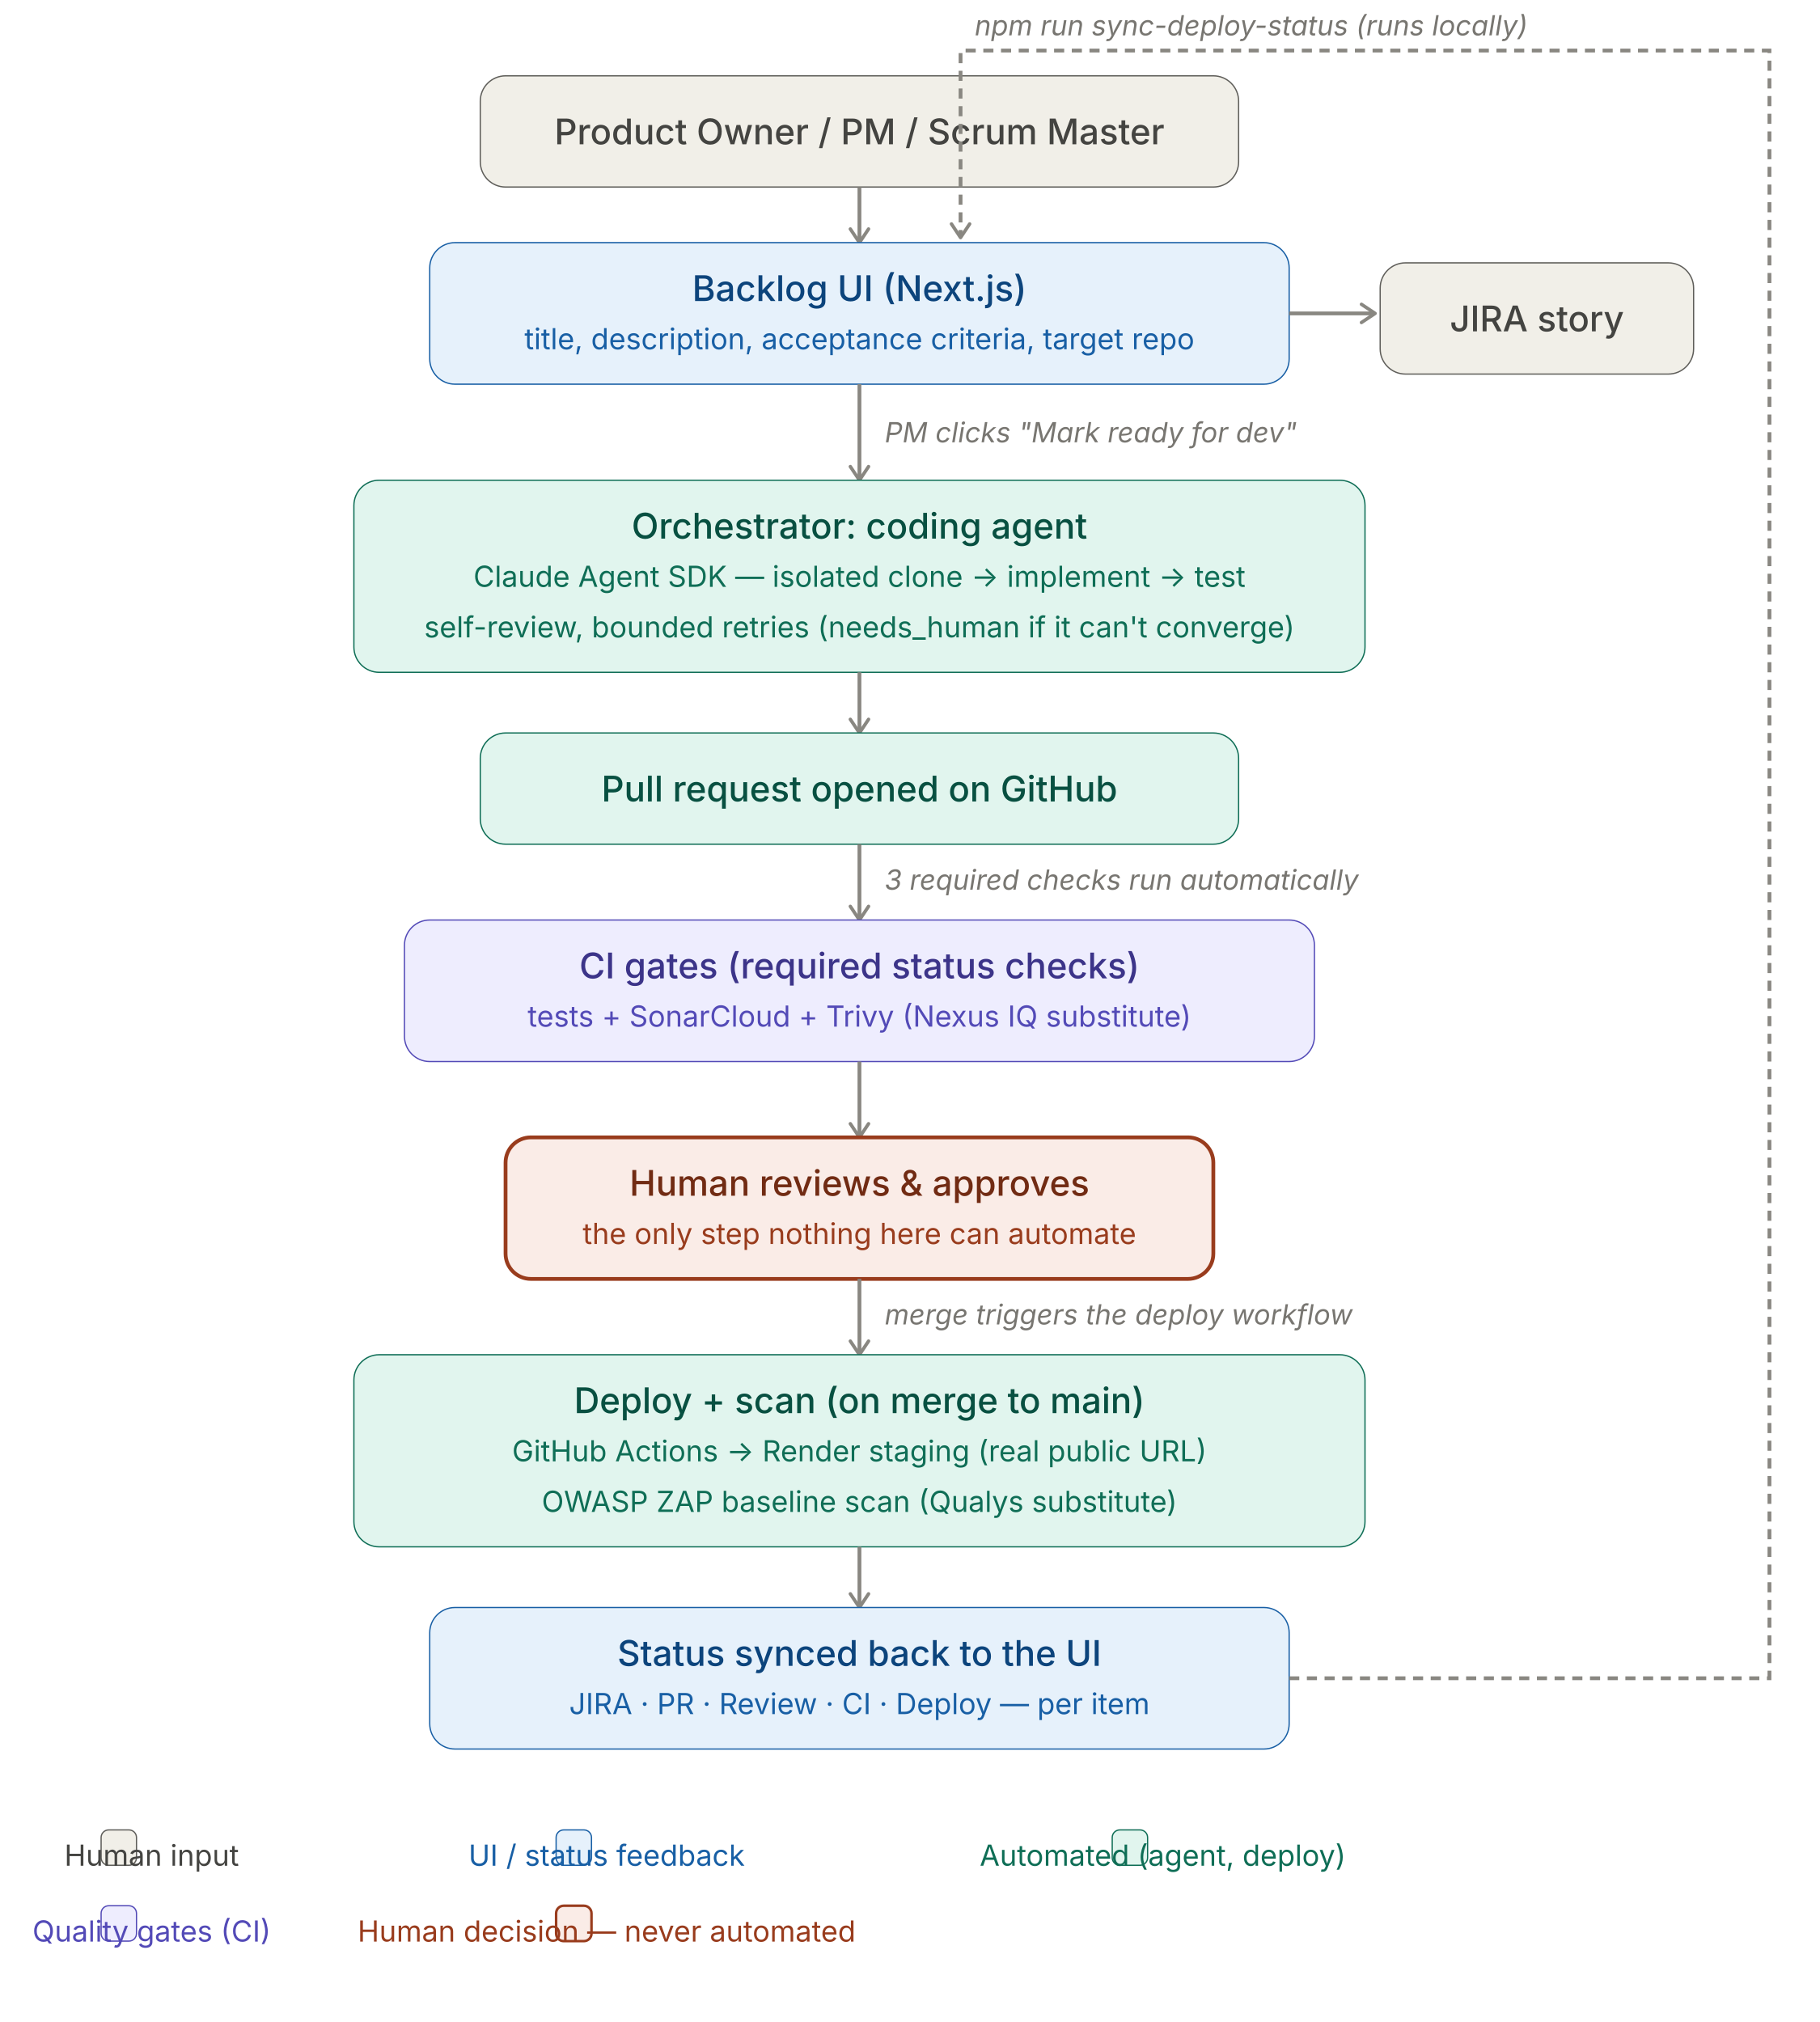
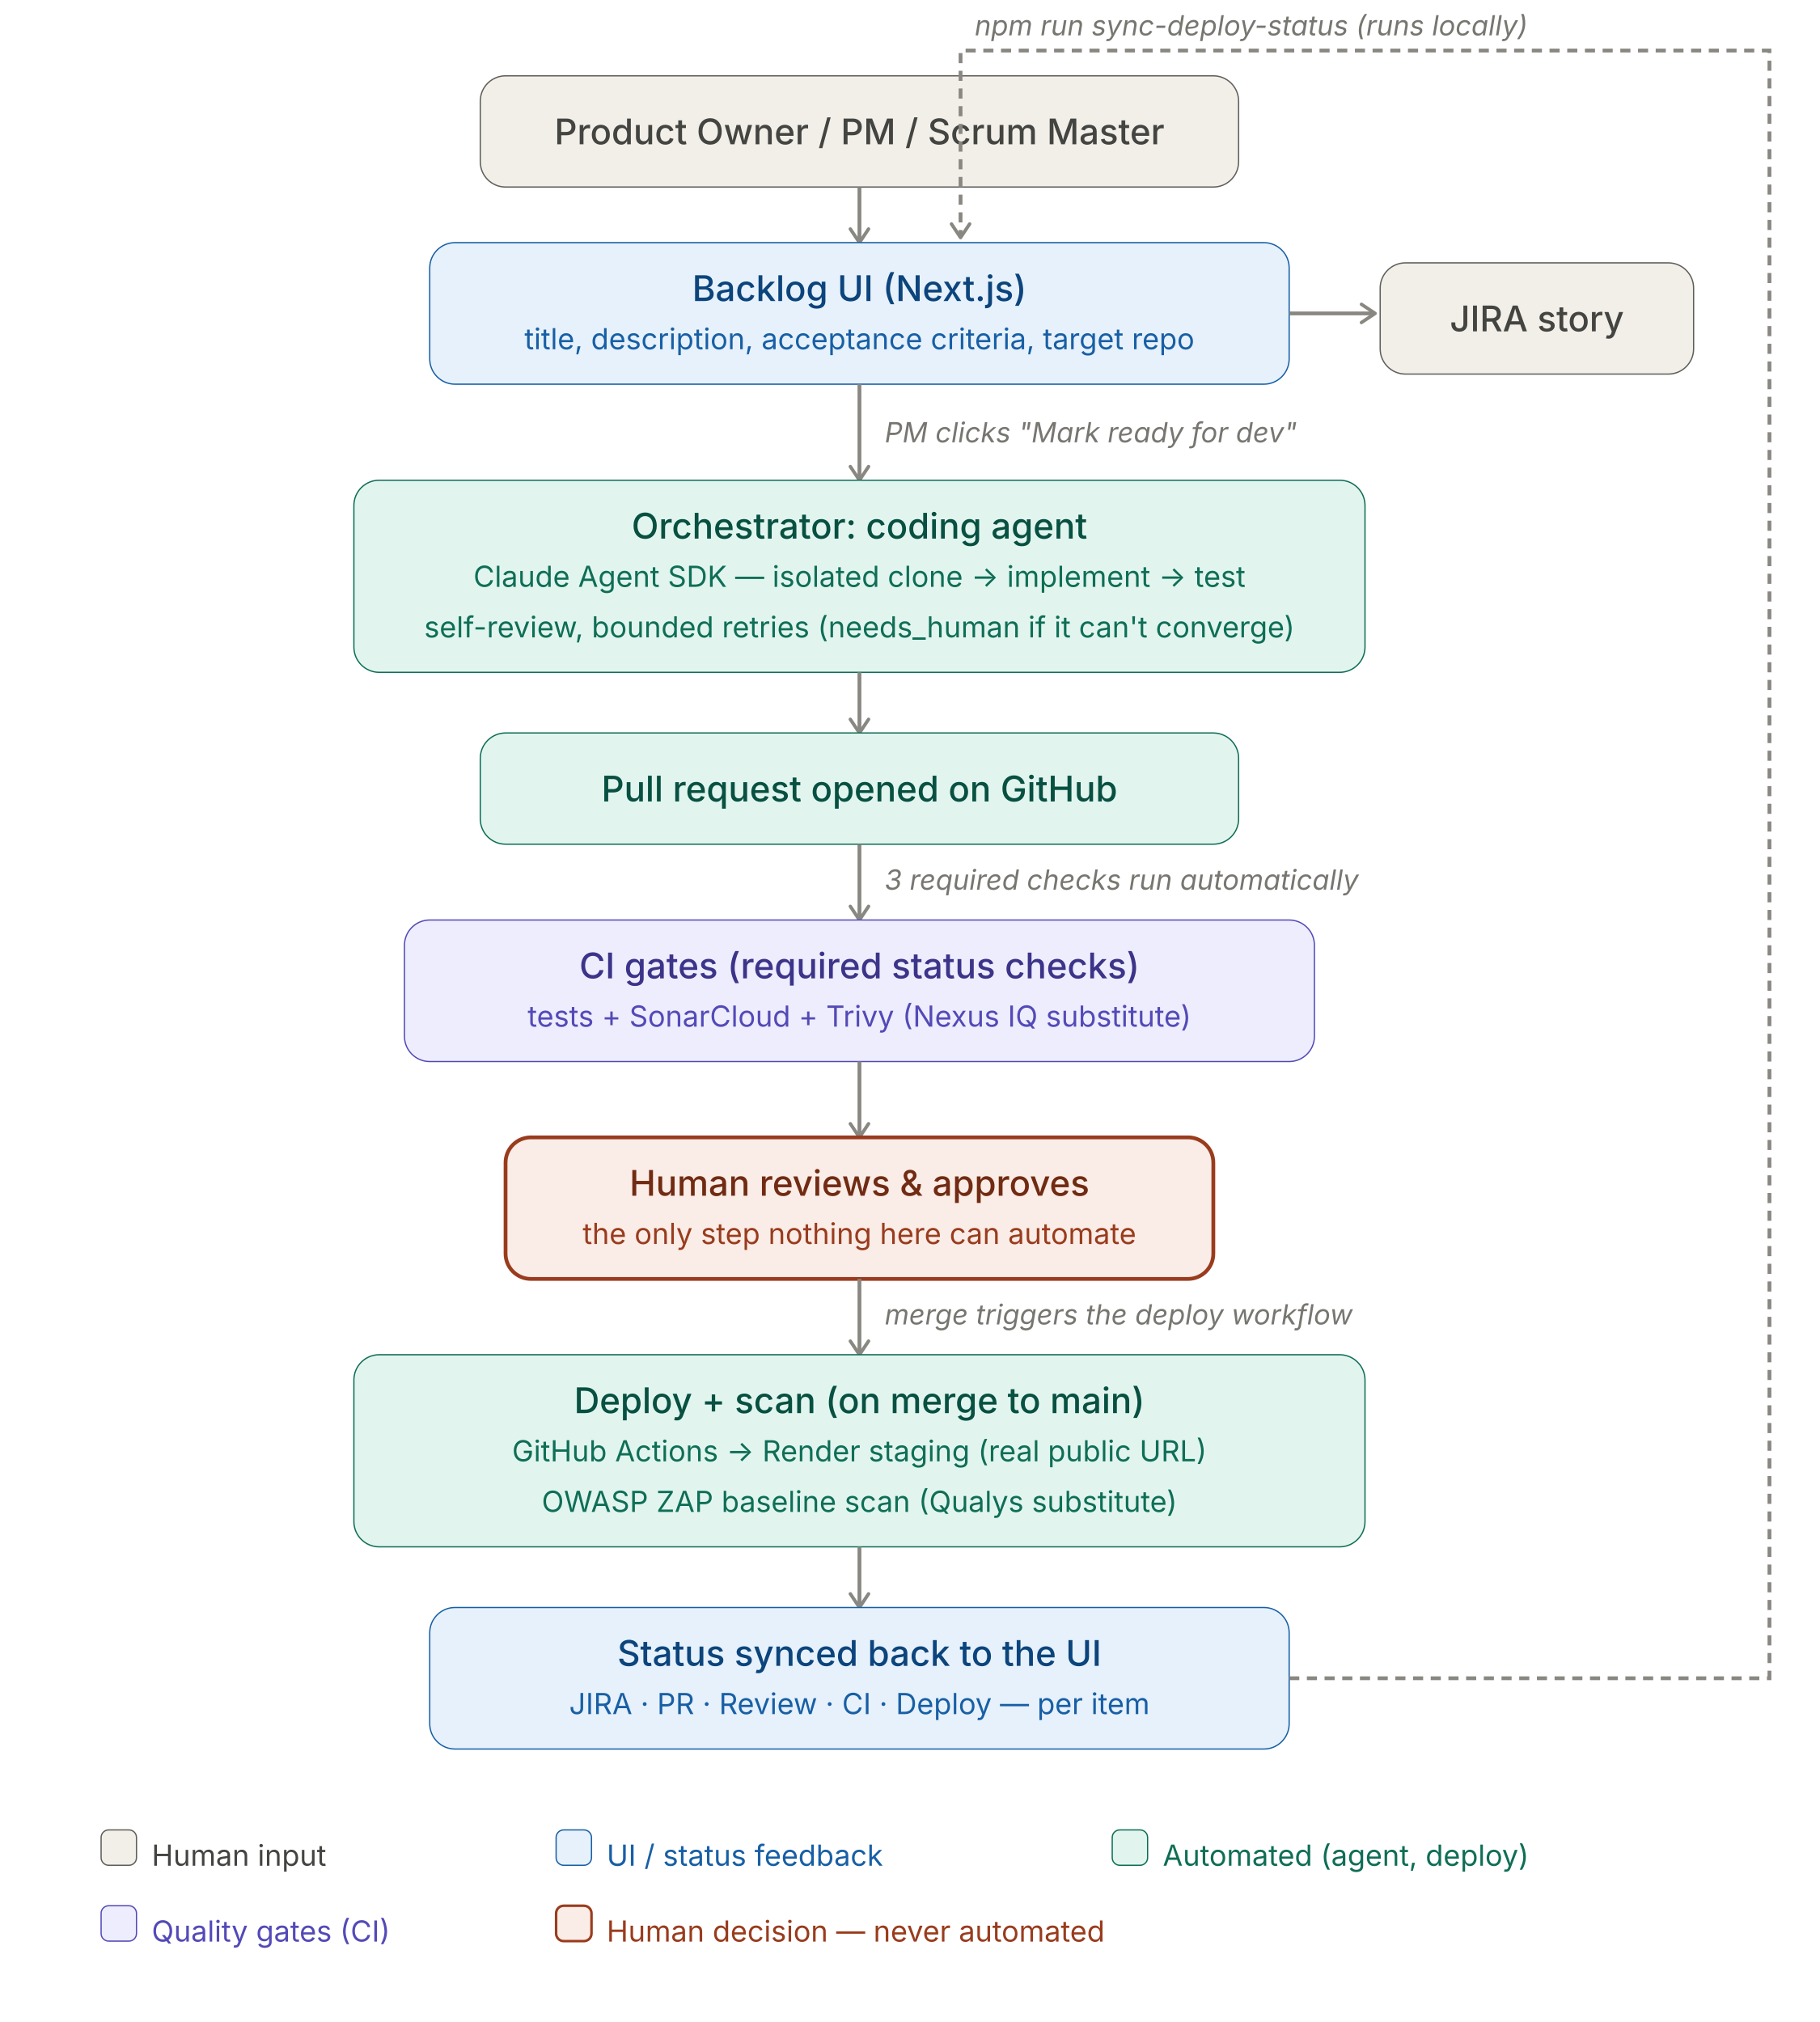
<svg xmlns="http://www.w3.org/2000/svg" width="100%" viewBox="0 0 720 800" role="img">
  <defs>
    <marker id="arrow" viewBox="0 0 10 10" refX="8" refY="5" markerWidth="6" markerHeight="6" orient="auto-start-reverse">
      <path d="M2 1L8 5L2 9" fill="none" stroke="context-stroke" stroke-width="1.5" stroke-linecap="round" stroke-linejoin="round" />
    </marker>
  </defs>
-   <style>
-   text { font-family: anthropic-sans, -apple-system, BlinkMacSystemFont, "Segoe UI", sans-serif; }
-   .title { font-size: 14px; font-weight: 500; text-anchor: middle; dominant-baseline: central; }
-   .sub   { font-size: 11.5px; font-weight: 400; text-anchor: middle; dominant-baseline: central; }
-   .label { font-size: 11px; font-weight: 400; fill: rgb(120,118,113); font-style: italic; }
-   .arrow { stroke: rgb(137,135,129); stroke-width: 1.5px; fill: none; }
-   .arrow-dashed { stroke: rgb(137,135,129); stroke-width: 1.5px; fill: none; stroke-dasharray: 4 3; }
- </style>
-   <rect x="190" y="30" width="300" height="44" rx="10" style="fill:rgb(241,239,232);stroke:rgb(95,94,90);stroke-width:0.5px" />
-   <text x="340" y="52" class="title" style="fill:rgb(68,68,65)">Product Owner / PM / Scrum Master</text>
-   <line x1="340" y1="74" x2="340" y2="96" class="arrow" marker-end="url(#arrow)" />
-   <rect x="170" y="96" width="340" height="56" rx="10" style="fill:rgb(230,241,251);stroke:rgb(24,95,165);stroke-width:0.5px" />
-   <text x="340" y="114" class="title" style="fill:rgb(12,68,124)">Backlog UI (Next.js)</text>
-   <text x="340" y="134" class="sub" style="fill:rgb(24,95,165)">title, description, acceptance criteria, target repo</text>
-   <line x1="510" y1="124" x2="544" y2="124" class="arrow" marker-end="url(#arrow)" />
-   <rect x="546" y="104" width="124" height="44" rx="10" style="fill:rgb(241,239,232);stroke:rgb(95,94,90);stroke-width:0.5px" />
-   <text x="608" y="126" class="title" style="fill:rgb(68,68,65)">JIRA story</text>
-   <line x1="340" y1="152" x2="340" y2="190" class="arrow" marker-end="url(#arrow)" />
-   <text x="350" y="175" class="label">PM clicks "Mark ready for dev"</text>
-   <rect x="140" y="190" width="400" height="76" rx="10" style="fill:rgb(225,245,238);stroke:rgb(15,110,86);stroke-width:0.5px" />
-   <text x="340" y="208" class="title" style="fill:rgb(8,80,65)">Orchestrator: coding agent</text>
-   <text x="340" y="228" class="sub" style="fill:rgb(15,110,86)">Claude Agent SDK — isolated clone → implement → test</text>
-   <text x="340" y="248" class="sub" style="fill:rgb(15,110,86)">self-review, bounded retries (needs_human if it can't converge)</text>
-   <line x1="340" y1="266" x2="340" y2="290" class="arrow" marker-end="url(#arrow)" />
-   <rect x="190" y="290" width="300" height="44" rx="10" style="fill:rgb(225,245,238);stroke:rgb(15,110,86);stroke-width:0.5px" />
-   <text x="340" y="312" class="title" style="fill:rgb(8,80,65)">Pull request opened on GitHub</text>
-   <line x1="340" y1="334" x2="340" y2="364" class="arrow" marker-end="url(#arrow)" />
-   <text x="350" y="352" class="label">3 required checks run automatically</text>
-   <rect x="160" y="364" width="360" height="56" rx="10" style="fill:rgb(238,237,254);stroke:rgb(83,74,183);stroke-width:0.5px" />
-   <text x="340" y="382" class="title" style="fill:rgb(60,52,137)">CI gates (required status checks)</text>
-   <text x="340" y="402" class="sub" style="fill:rgb(83,74,183)">tests + SonarCloud + Trivy (Nexus IQ substitute)</text>
-   <line x1="340" y1="420" x2="340" y2="450" class="arrow" marker-end="url(#arrow)" />
-   <rect x="200" y="450" width="280" height="56" rx="10" style="fill:rgb(250,236,231);stroke:rgb(153,60,29);stroke-width:1.5px" />
-   <text x="340" y="468" class="title" style="fill:rgb(113,43,19)">Human reviews &amp; approves</text>
-   <text x="340" y="488" class="sub" style="fill:rgb(153,60,29)">the only step nothing here can automate</text>
-   <line x1="340" y1="506" x2="340" y2="536" class="arrow" marker-end="url(#arrow)" />
-   <text x="350" y="524" class="label">merge triggers the deploy workflow</text>
-   <rect x="140" y="536" width="400" height="76" rx="10" style="fill:rgb(225,245,238);stroke:rgb(15,110,86);stroke-width:0.5px" />
-   <text x="340" y="554" class="title" style="fill:rgb(8,80,65)">Deploy + scan (on merge to main)</text>
-   <text x="340" y="574" class="sub" style="fill:rgb(15,110,86)">GitHub Actions → Render staging (real public URL)</text>
-   <text x="340" y="594" class="sub" style="fill:rgb(15,110,86)">OWASP ZAP baseline scan (Qualys substitute)</text>
-   <line x1="340" y1="612" x2="340" y2="636" class="arrow" marker-end="url(#arrow)" />
-   <rect x="170" y="636" width="340" height="56" rx="10" style="fill:rgb(230,241,251);stroke:rgb(24,95,165);stroke-width:0.5px" />
-   <text x="340" y="654" class="title" style="fill:rgb(12,68,124)">Status synced back to the UI</text>
-   <text x="340" y="674" class="sub" style="fill:rgb(24,95,165)">JIRA · PR · Review · CI · Deploy — per item</text>
-   <path d="M510,664 L700,664 L700,20 L380,20 L380,94" class="arrow-dashed" marker-end="url(#arrow)" />
-   <text x="495" y="14" class="label" text-anchor="middle">npm run sync-deploy-status (runs locally)</text>
-   <g>
+   <g style="font-family:anthropic-sans, -apple-system, BlinkMacSystemFont, 'Segoe UI', sans-serif">
+     <rect x="190" y="30" width="300" height="44" rx="10" style="fill:rgb(241,239,232);stroke:rgb(95,94,90);stroke-width:0.5px" />
+     <text x="340" y="52" text-anchor="middle" dominant-baseline="central" style="fill:rgb(68,68,65);font-size:14px;font-weight:500">Product Owner / PM / Scrum Master</text>
+   </g>
+   <line x1="340" y1="74" x2="340" y2="96" style="stroke:rgb(137,135,129);stroke-width:1.5px" marker-end="url(#arrow)" />
+   <g style="font-family:anthropic-sans, -apple-system, BlinkMacSystemFont, 'Segoe UI', sans-serif">
+     <rect x="170" y="96" width="340" height="56" rx="10" style="fill:rgb(230,241,251);stroke:rgb(24,95,165);stroke-width:0.5px" />
+     <text x="340" y="114" text-anchor="middle" dominant-baseline="central" style="fill:rgb(12,68,124);font-size:14px;font-weight:500">Backlog UI (Next.js)</text>
+     <text x="340" y="134" text-anchor="middle" dominant-baseline="central" style="fill:rgb(24,95,165);font-size:11.5px">title, description, acceptance criteria, target repo</text>
+   </g>
+   <line x1="510" y1="124" x2="544" y2="124" style="stroke:rgb(137,135,129);stroke-width:1.5px" marker-end="url(#arrow)" />
+   <g style="font-family:anthropic-sans, -apple-system, BlinkMacSystemFont, 'Segoe UI', sans-serif">
+     <rect x="546" y="104" width="124" height="44" rx="10" style="fill:rgb(241,239,232);stroke:rgb(95,94,90);stroke-width:0.5px" />
+     <text x="608" y="126" text-anchor="middle" dominant-baseline="central" style="fill:rgb(68,68,65);font-size:14px;font-weight:500">JIRA story</text>
+   </g>
+   <line x1="340" y1="152" x2="340" y2="190" style="stroke:rgb(137,135,129);stroke-width:1.5px" marker-end="url(#arrow)" />
+   <text x="350" y="175" style="fill:rgb(120,118,113);font-family:anthropic-sans, -apple-system, BlinkMacSystemFont, 'Segoe UI', sans-serif;font-size:11px;font-style:italic">PM clicks "Mark ready for dev"</text>
+   <g style="font-family:anthropic-sans, -apple-system, BlinkMacSystemFont, 'Segoe UI', sans-serif">
+     <rect x="140" y="190" width="400" height="76" rx="10" style="fill:rgb(225,245,238);stroke:rgb(15,110,86);stroke-width:0.5px" />
+     <text x="340" y="208" text-anchor="middle" dominant-baseline="central" style="fill:rgb(8,80,65);font-size:14px;font-weight:500">Orchestrator: coding agent</text>
+     <text x="340" y="228" text-anchor="middle" dominant-baseline="central" style="fill:rgb(15,110,86);font-size:11.5px">Claude Agent SDK — isolated clone → implement → test</text>
+     <text x="340" y="248" text-anchor="middle" dominant-baseline="central" style="fill:rgb(15,110,86);font-size:11.5px">self-review, bounded retries (needs_human if it can't converge)</text>
+   </g>
+   <line x1="340" y1="266" x2="340" y2="290" style="stroke:rgb(137,135,129);stroke-width:1.5px" marker-end="url(#arrow)" />
+   <g style="font-family:anthropic-sans, -apple-system, BlinkMacSystemFont, 'Segoe UI', sans-serif">
+     <rect x="190" y="290" width="300" height="44" rx="10" style="fill:rgb(225,245,238);stroke:rgb(15,110,86);stroke-width:0.5px" />
+     <text x="340" y="312" text-anchor="middle" dominant-baseline="central" style="fill:rgb(8,80,65);font-size:14px;font-weight:500">Pull request opened on GitHub</text>
+   </g>
+   <line x1="340" y1="334" x2="340" y2="364" style="stroke:rgb(137,135,129);stroke-width:1.5px" marker-end="url(#arrow)" />
+   <text x="350" y="352" style="fill:rgb(120,118,113);font-family:anthropic-sans, -apple-system, BlinkMacSystemFont, 'Segoe UI', sans-serif;font-size:11px;font-style:italic">3 required checks run automatically</text>
+   <g style="font-family:anthropic-sans, -apple-system, BlinkMacSystemFont, 'Segoe UI', sans-serif">
+     <rect x="160" y="364" width="360" height="56" rx="10" style="fill:rgb(238,237,254);stroke:rgb(83,74,183);stroke-width:0.5px" />
+     <text x="340" y="382" text-anchor="middle" dominant-baseline="central" style="fill:rgb(60,52,137);font-size:14px;font-weight:500">CI gates (required status checks)</text>
+     <text x="340" y="402" text-anchor="middle" dominant-baseline="central" style="fill:rgb(83,74,183);font-size:11.5px">tests + SonarCloud + Trivy (Nexus IQ substitute)</text>
+   </g>
+   <line x1="340" y1="420" x2="340" y2="450" style="stroke:rgb(137,135,129);stroke-width:1.5px" marker-end="url(#arrow)" />
+   <g style="font-family:anthropic-sans, -apple-system, BlinkMacSystemFont, 'Segoe UI', sans-serif">
+     <rect x="200" y="450" width="280" height="56" rx="10" style="fill:rgb(250,236,231);stroke:rgb(153,60,29);stroke-width:1.5px" />
+     <text x="340" y="468" text-anchor="middle" dominant-baseline="central" style="fill:rgb(113,43,19);font-size:14px;font-weight:500">Human reviews &amp; approves</text>
+     <text x="340" y="488" text-anchor="middle" dominant-baseline="central" style="fill:rgb(153,60,29);font-size:11.5px">the only step nothing here can automate</text>
+   </g>
+   <line x1="340" y1="506" x2="340" y2="536" style="stroke:rgb(137,135,129);stroke-width:1.5px" marker-end="url(#arrow)" />
+   <text x="350" y="524" style="fill:rgb(120,118,113);font-family:anthropic-sans, -apple-system, BlinkMacSystemFont, 'Segoe UI', sans-serif;font-size:11px;font-style:italic">merge triggers the deploy workflow</text>
+   <g style="font-family:anthropic-sans, -apple-system, BlinkMacSystemFont, 'Segoe UI', sans-serif">
+     <rect x="140" y="536" width="400" height="76" rx="10" style="fill:rgb(225,245,238);stroke:rgb(15,110,86);stroke-width:0.5px" />
+     <text x="340" y="554" text-anchor="middle" dominant-baseline="central" style="fill:rgb(8,80,65);font-size:14px;font-weight:500">Deploy + scan (on merge to main)</text>
+     <text x="340" y="574" text-anchor="middle" dominant-baseline="central" style="fill:rgb(15,110,86);font-size:11.5px">GitHub Actions → Render staging (real public URL)</text>
+     <text x="340" y="594" text-anchor="middle" dominant-baseline="central" style="fill:rgb(15,110,86);font-size:11.5px">OWASP ZAP baseline scan (Qualys substitute)</text>
+   </g>
+   <line x1="340" y1="612" x2="340" y2="636" style="stroke:rgb(137,135,129);stroke-width:1.5px" marker-end="url(#arrow)" />
+   <g style="font-family:anthropic-sans, -apple-system, BlinkMacSystemFont, 'Segoe UI', sans-serif">
+     <rect x="170" y="636" width="340" height="56" rx="10" style="fill:rgb(230,241,251);stroke:rgb(24,95,165);stroke-width:0.5px" />
+     <text x="340" y="654" text-anchor="middle" dominant-baseline="central" style="fill:rgb(12,68,124);font-size:14px;font-weight:500">Status synced back to the UI</text>
+     <text x="340" y="674" text-anchor="middle" dominant-baseline="central" style="fill:rgb(24,95,165);font-size:11.5px">JIRA · PR · Review · CI · Deploy — per item</text>
+   </g>
+   <path d="M510,664 L700,664 L700,20 L380,20 L380,94" style="stroke:rgb(137,135,129);stroke-width:1.5px;fill:none;stroke-dasharray:4 3" marker-end="url(#arrow)" />
+   <text x="495" y="14" text-anchor="middle" style="fill:rgb(120,118,113);font-family:anthropic-sans, -apple-system, BlinkMacSystemFont, 'Segoe UI', sans-serif;font-size:11px;font-style:italic">npm run sync-deploy-status (runs locally)</text>
+   <g style="font-family:anthropic-sans, -apple-system, BlinkMacSystemFont, 'Segoe UI', sans-serif">
    <rect x="40" y="724" width="14" height="14" rx="3" style="fill:rgb(241,239,232);stroke:rgb(95,94,90);stroke-width:0.5px" />
-     <text x="60" y="734" class="sub" text-anchor="start" style="fill:rgb(68,68,65)">Human input</text>
+     <text x="60" y="734" text-anchor="start" dominant-baseline="central" style="fill:rgb(68,68,65);font-size:11.5px">Human input</text>
    <rect x="220" y="724" width="14" height="14" rx="3" style="fill:rgb(230,241,251);stroke:rgb(24,95,165);stroke-width:0.5px" />
-     <text x="240" y="734" class="sub" text-anchor="start" style="fill:rgb(24,95,165)">UI / status feedback</text>
+     <text x="240" y="734" text-anchor="start" dominant-baseline="central" style="fill:rgb(24,95,165);font-size:11.5px">UI / status feedback</text>
    <rect x="440" y="724" width="14" height="14" rx="3" style="fill:rgb(225,245,238);stroke:rgb(15,110,86);stroke-width:0.5px" />
-     <text x="460" y="734" class="sub" text-anchor="start" style="fill:rgb(15,110,86)">Automated (agent, deploy)</text>
+     <text x="460" y="734" text-anchor="start" dominant-baseline="central" style="fill:rgb(15,110,86);font-size:11.5px">Automated (agent, deploy)</text>
    <rect x="40" y="754" width="14" height="14" rx="3" style="fill:rgb(238,237,254);stroke:rgb(83,74,183);stroke-width:0.5px" />
-     <text x="60" y="764" class="sub" text-anchor="start" style="fill:rgb(83,74,183)">Quality gates (CI)</text>
+     <text x="60" y="764" text-anchor="start" dominant-baseline="central" style="fill:rgb(83,74,183);font-size:11.5px">Quality gates (CI)</text>
    <rect x="220" y="754" width="14" height="14" rx="3" style="fill:rgb(250,236,231);stroke:rgb(153,60,29);stroke-width:1px" />
-     <text x="240" y="764" class="sub" text-anchor="start" style="fill:rgb(153,60,29)">Human decision — never automated</text>
+     <text x="240" y="764" text-anchor="start" dominant-baseline="central" style="fill:rgb(153,60,29);font-size:11.5px">Human decision — never automated</text>
  </g>
</svg>
